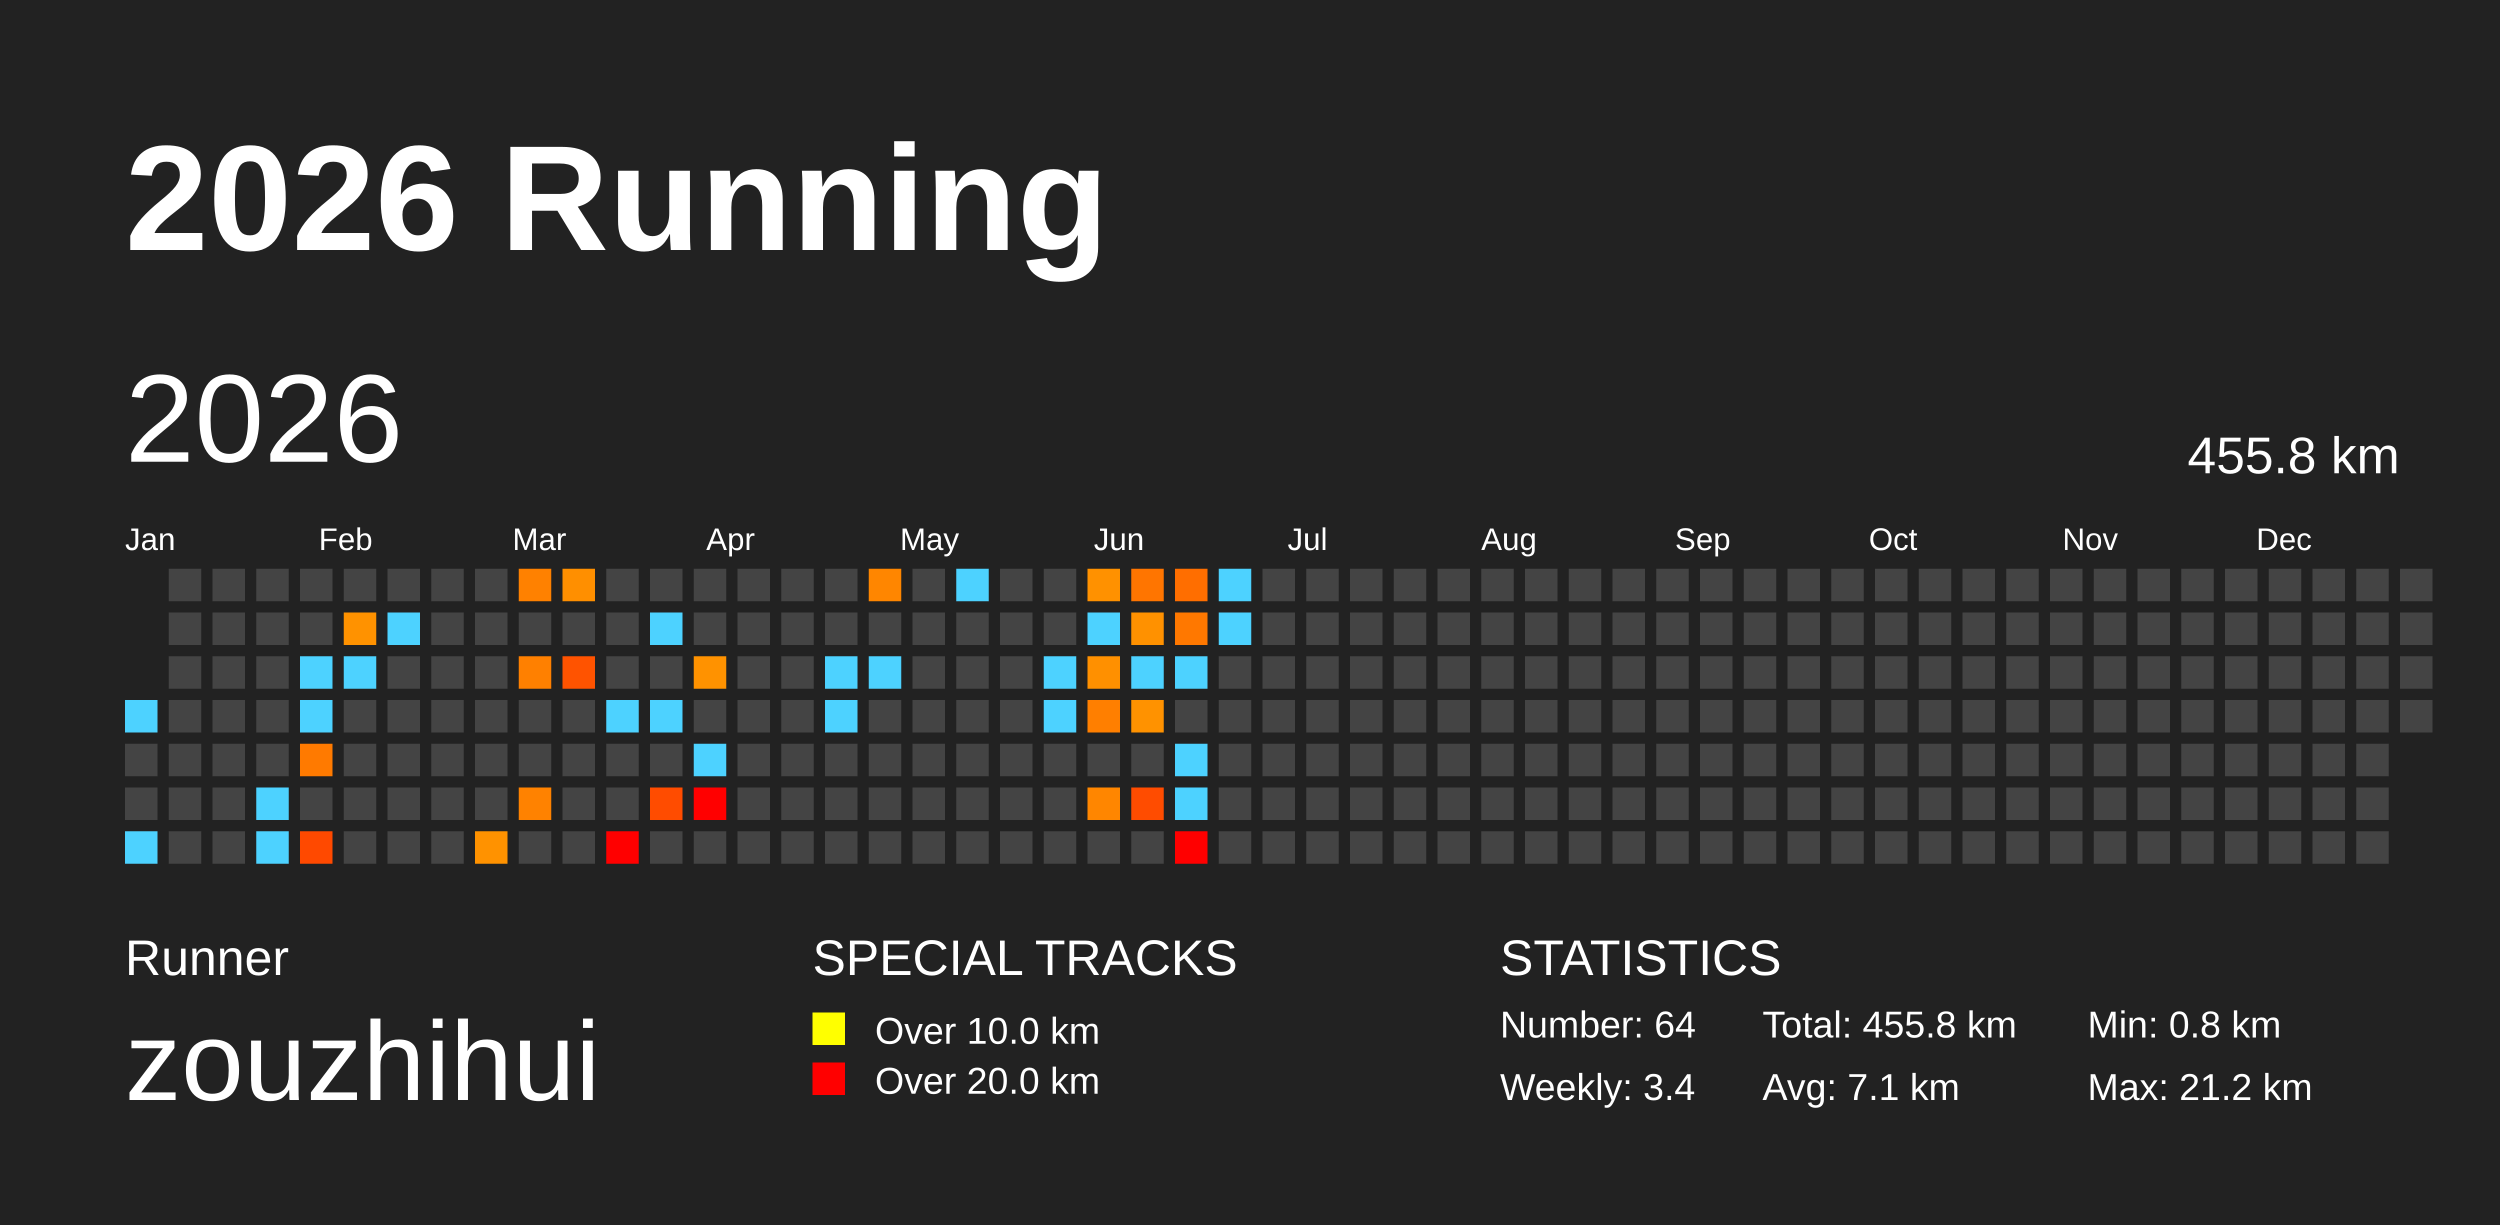
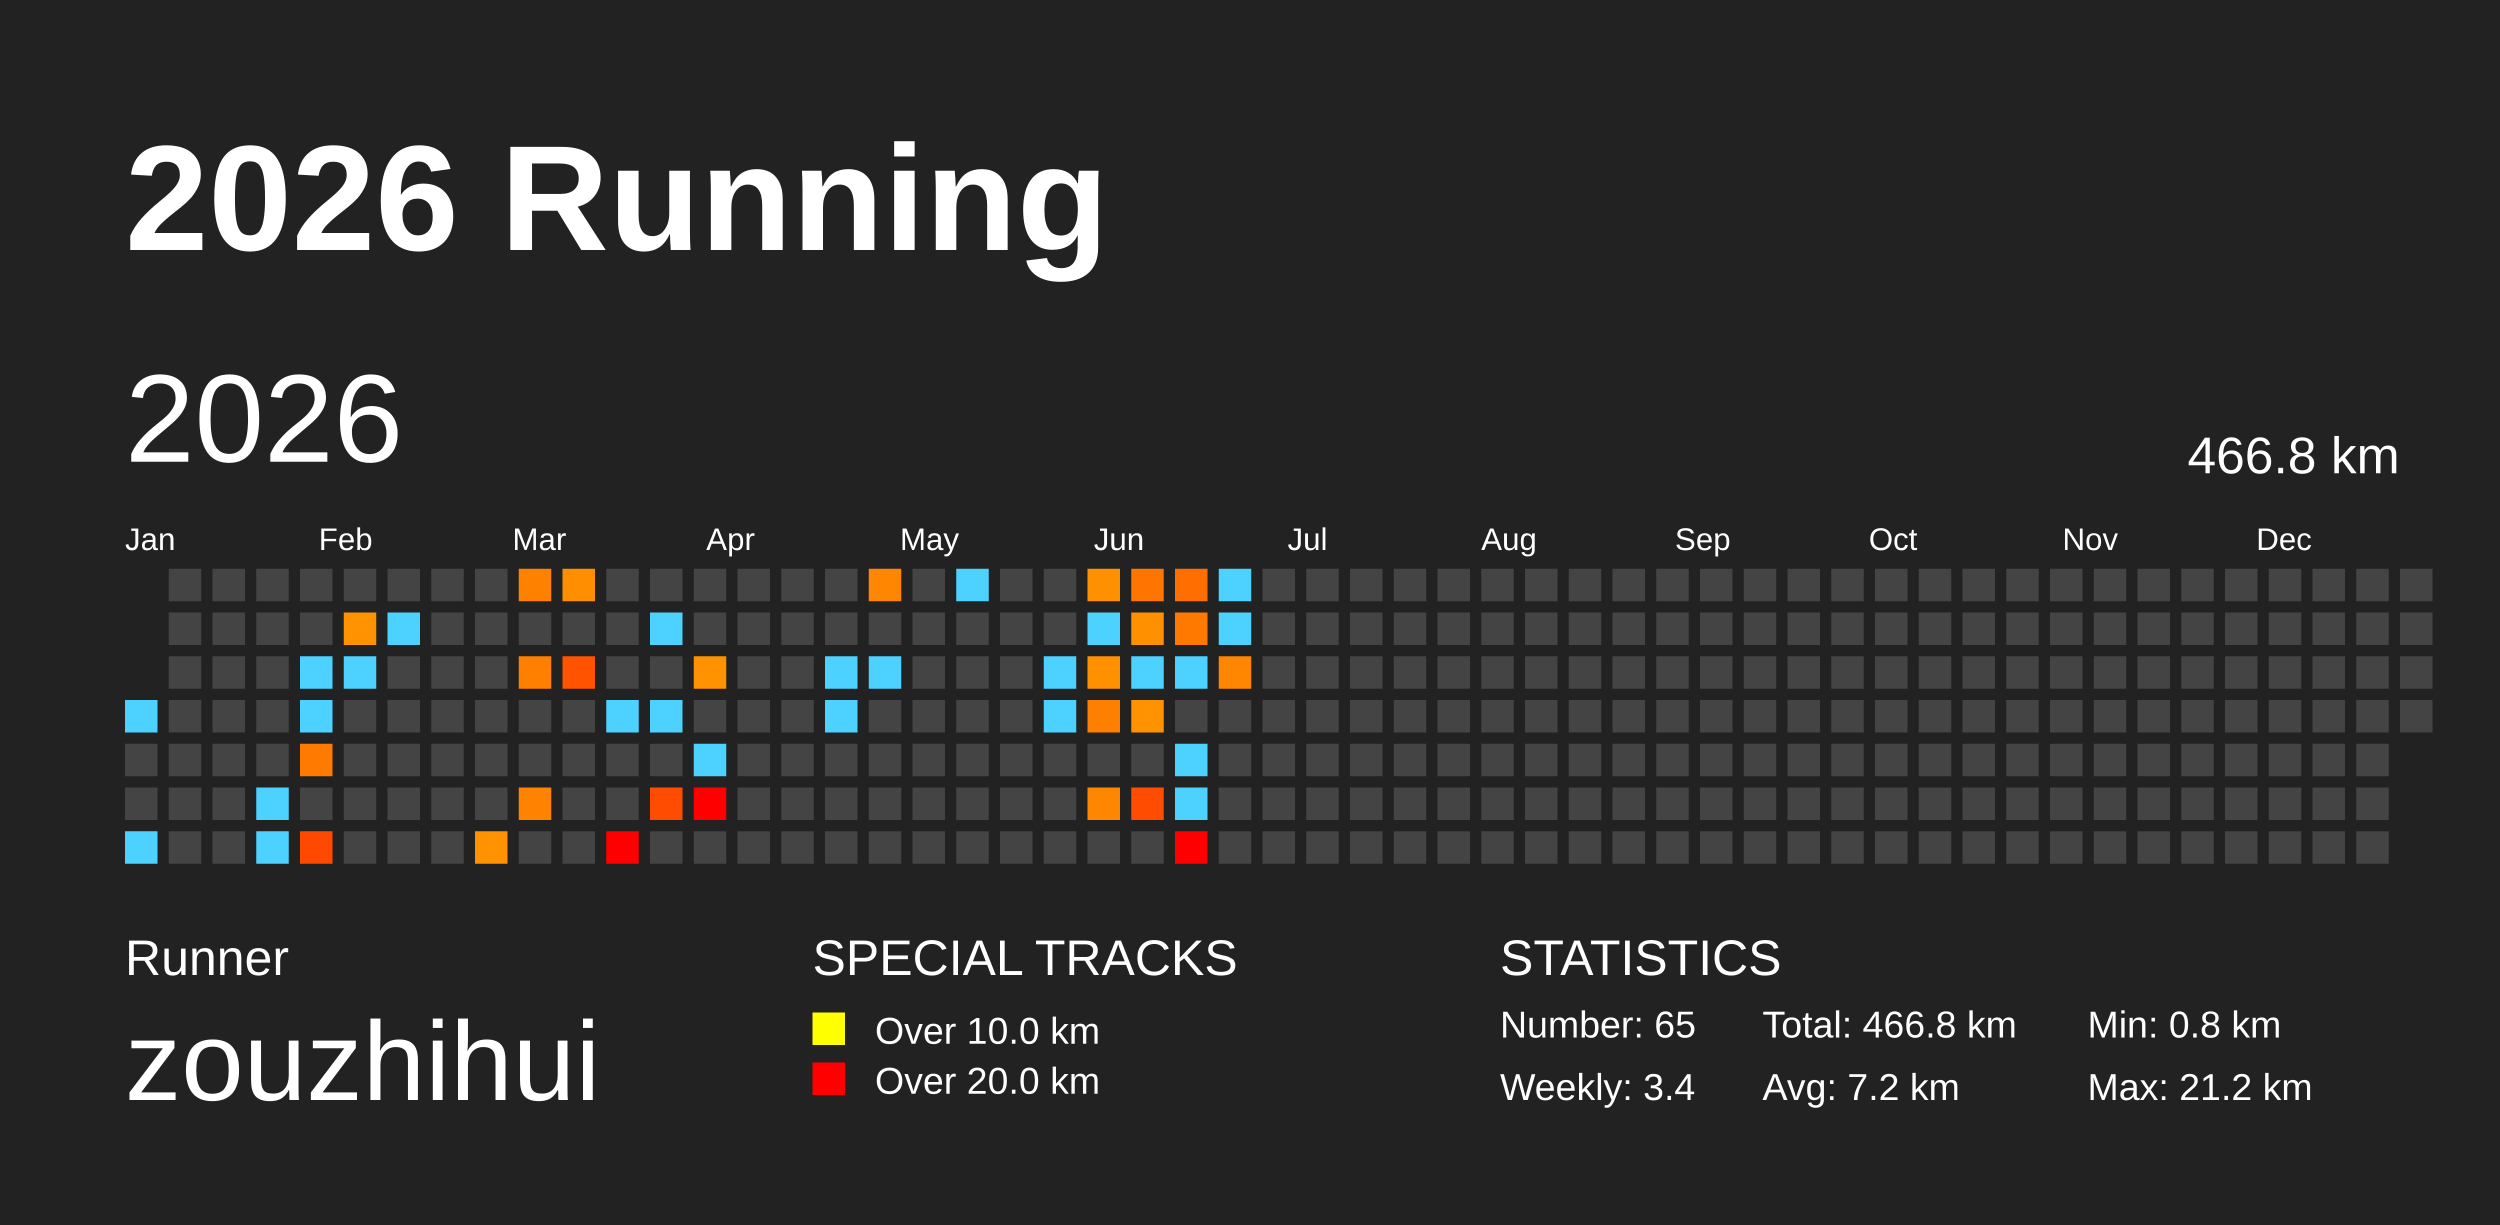
<svg xmlns="http://www.w3.org/2000/svg" baseProfile="full" height="98mm" version="1.1" viewBox="0,0,200,98" width="200mm">
  <defs />
  <rect fill="#222222" height="98" width="200" x="0" y="0" />
  <text fill="#FFFFFF" style="font-size:12px; font-family:Arial; font-weight:bold;" x="10" y="20">2026 Running</text>
  <text fill="#FFFFFF" style="font-size:4px; font-family:Arial" x="10" y="78">Runner</text>
  <text fill="#FFFFFF" style="font-size:9px; font-family:Arial" x="10" y="88">zouzhihui</text>
  <text fill="#FFFFFF" style="font-size:4px; font-family:Arial" x="65" y="78">SPECIAL TRACKS</text>
  <rect fill="yellow" height="2.6" width="2.6" x="65" y="81" />
  <text fill="#FFFFFF" style="font-size:3px; font-family:Arial" x="70" y="83.5">Over 10.0 km</text>
  <rect fill="red" height="2.6" width="2.6" x="65" y="85" />
  <text fill="#FFFFFF" style="font-size:3px; font-family:Arial" x="70" y="87.5">Over 20.0 km</text>
  <text fill="#FFFFFF" style="font-size:4px; font-family:Arial" x="120" y="78">STATISTICS</text>
-   <text fill="#FFFFFF" style="font-size:3px; font-family:Arial" x="120" y="83">Number: 64</text>
+   <text fill="#FFFFFF" style="font-size:3px; font-family:Arial" x="120" y="83">Number: 65</text>
  <text fill="#FFFFFF" style="font-size:3px; font-family:Arial" x="120" y="88">Weekly: 3.4</text>
-   <text fill="#FFFFFF" style="font-size:3px; font-family:Arial" x="141" y="83">Total: 455.8 km</text>
-   <text fill="#FFFFFF" style="font-size:3px; font-family:Arial" x="141" y="88">Avg: 7.1 km</text>
+   <text fill="#FFFFFF" style="font-size:3px; font-family:Arial" x="141" y="83">Total: 466.8 km</text>
+   <text fill="#FFFFFF" style="font-size:3px; font-family:Arial" x="141" y="88">Avg: 7.2 km</text>
  <text fill="#FFFFFF" style="font-size:3px; font-family:Arial" x="167" y="83">Min: 0.8 km</text>
  <text fill="#FFFFFF" style="font-size:3px; font-family:Arial" x="167" y="88">Max: 21.2 km</text>
  <text dominant-baseline="hanging" fill="#FFFFFF" style="font-size:10.0px; font-family:Arial;" x="10" y="30">2026</text>
-   <text dominant-baseline="hanging" fill="#FFFFFF" style="font-size:4.125px; font-family:Arial;" x="175" y="35">455.8 km</text>
+   <text dominant-baseline="hanging" fill="#FFFFFF" style="font-size:4.125px; font-family:Arial;" x="175" y="35">466.8 km</text>
  <text fill="#FFFFFF" style="font-size:2.5px; font-family:Arial" x="10.0" y="44">Jan</text>
  <text fill="#FFFFFF" style="font-size:2.5px; font-family:Arial" x="25.5" y="44">Feb</text>
  <text fill="#FFFFFF" style="font-size:2.5px; font-family:Arial" x="41.0" y="44">Mar</text>
  <text fill="#FFFFFF" style="font-size:2.5px; font-family:Arial" x="56.5" y="44">Apr</text>
  <text fill="#FFFFFF" style="font-size:2.5px; font-family:Arial" x="72.0" y="44">May</text>
  <text fill="#FFFFFF" style="font-size:2.5px; font-family:Arial" x="87.5" y="44">Jun</text>
  <text fill="#FFFFFF" style="font-size:2.5px; font-family:Arial" x="103.0" y="44">Jul</text>
  <text fill="#FFFFFF" style="font-size:2.5px; font-family:Arial" x="118.5" y="44">Aug</text>
  <text fill="#FFFFFF" style="font-size:2.5px; font-family:Arial" x="134.0" y="44">Sep</text>
  <text fill="#FFFFFF" style="font-size:2.5px; font-family:Arial" x="149.5" y="44">Oct</text>
  <text fill="#FFFFFF" style="font-size:2.5px; font-family:Arial" x="165.0" y="44">Nov</text>
  <text fill="#FFFFFF" style="font-size:2.5px; font-family:Arial" x="180.5" y="44">Dec</text>
  <rect fill="#4dd2ff" height="2.6" width="2.6" x="10.0" y="56.0" />
  <rect fill="#444444" height="2.6" width="2.6" x="10.0" y="59.5" />
  <rect fill="#444444" height="2.6" width="2.6" x="10.0" y="63.0" />
  <rect fill="#4dd2ff" height="2.6" width="2.6" x="10.0" y="66.5" />
  <rect fill="#444444" height="2.6" width="2.6" x="13.5" y="45.5" />
  <rect fill="#444444" height="2.6" width="2.6" x="13.5" y="49.0" />
  <rect fill="#444444" height="2.6" width="2.6" x="13.5" y="52.5" />
  <rect fill="#444444" height="2.6" width="2.6" x="13.5" y="56.0" />
  <rect fill="#444444" height="2.6" width="2.6" x="13.5" y="59.5" />
  <rect fill="#444444" height="2.6" width="2.6" x="13.5" y="63.0" />
  <rect fill="#444444" height="2.6" width="2.6" x="13.5" y="66.5" />
  <rect fill="#444444" height="2.6" width="2.6" x="17.0" y="45.5" />
  <rect fill="#444444" height="2.6" width="2.6" x="17.0" y="49.0" />
  <rect fill="#444444" height="2.6" width="2.6" x="17.0" y="52.5" />
  <rect fill="#444444" height="2.6" width="2.6" x="17.0" y="56.0" />
  <rect fill="#444444" height="2.6" width="2.6" x="17.0" y="59.5" />
  <rect fill="#444444" height="2.6" width="2.6" x="17.0" y="63.0" />
  <rect fill="#444444" height="2.6" width="2.6" x="17.0" y="66.5" />
  <rect fill="#444444" height="2.6" width="2.6" x="20.5" y="45.5" />
  <rect fill="#444444" height="2.6" width="2.6" x="20.5" y="49.0" />
  <rect fill="#444444" height="2.6" width="2.6" x="20.5" y="52.5" />
  <rect fill="#444444" height="2.6" width="2.6" x="20.5" y="56.0" />
  <rect fill="#444444" height="2.6" width="2.6" x="20.5" y="59.5" />
  <rect fill="#4dd2ff" height="2.6" width="2.6" x="20.5" y="63.0" />
  <rect fill="#4dd2ff" height="2.6" width="2.6" x="20.5" y="66.5" />
  <rect fill="#444444" height="2.6" width="2.6" x="24.0" y="45.5" />
  <rect fill="#444444" height="2.6" width="2.6" x="24.0" y="49.0" />
  <rect fill="#4dd2ff" height="2.6" width="2.6" x="24.0" y="52.5" />
  <rect fill="#4dd2ff" height="2.6" width="2.6" x="24.0" y="56.0" />
  <rect fill="#ff7a00" height="2.6" width="2.6" x="24.0" y="59.5" />
  <rect fill="#444444" height="2.6" width="2.6" x="24.0" y="63.0" />
  <rect fill="#ff4900" height="2.6" width="2.6" x="24.0" y="66.5" />
  <rect fill="#444444" height="2.6" width="2.6" x="27.5" y="45.5" />
  <rect fill="#ff9200" height="2.6" width="2.6" x="27.5" y="49.0" />
  <rect fill="#4dd2ff" height="2.6" width="2.6" x="27.5" y="52.5" />
  <rect fill="#444444" height="2.6" width="2.6" x="27.5" y="56.0" />
  <rect fill="#444444" height="2.6" width="2.6" x="27.5" y="59.5" />
  <rect fill="#444444" height="2.6" width="2.6" x="27.5" y="63.0" />
  <rect fill="#444444" height="2.6" width="2.6" x="27.5" y="66.5" />
  <rect fill="#444444" height="2.6" width="2.6" x="31.0" y="45.5" />
  <rect fill="#4dd2ff" height="2.6" width="2.6" x="31.0" y="49.0" />
  <rect fill="#444444" height="2.6" width="2.6" x="31.0" y="52.5" />
  <rect fill="#444444" height="2.6" width="2.6" x="31.0" y="56.0" />
  <rect fill="#444444" height="2.6" width="2.6" x="31.0" y="59.5" />
  <rect fill="#444444" height="2.6" width="2.6" x="31.0" y="63.0" />
  <rect fill="#444444" height="2.6" width="2.6" x="31.0" y="66.5" />
  <rect fill="#444444" height="2.6" width="2.6" x="34.5" y="45.5" />
  <rect fill="#444444" height="2.6" width="2.6" x="34.5" y="49.0" />
  <rect fill="#444444" height="2.6" width="2.6" x="34.5" y="52.5" />
  <rect fill="#444444" height="2.6" width="2.6" x="34.5" y="56.0" />
  <rect fill="#444444" height="2.6" width="2.6" x="34.5" y="59.5" />
  <rect fill="#444444" height="2.6" width="2.6" x="34.5" y="63.0" />
  <rect fill="#444444" height="2.6" width="2.6" x="34.5" y="66.5" />
  <rect fill="#444444" height="2.6" width="2.6" x="38.0" y="45.5" />
  <rect fill="#444444" height="2.6" width="2.6" x="38.0" y="49.0" />
  <rect fill="#444444" height="2.6" width="2.6" x="38.0" y="52.5" />
  <rect fill="#444444" height="2.6" width="2.6" x="38.0" y="56.0" />
  <rect fill="#444444" height="2.6" width="2.6" x="38.0" y="59.5" />
  <rect fill="#444444" height="2.6" width="2.6" x="38.0" y="63.0" />
  <rect fill="#ff9200" height="2.6" width="2.6" x="38.0" y="66.5" />
  <rect fill="#ff8100" height="2.6" width="2.6" x="41.5" y="45.5" />
  <rect fill="#444444" height="2.6" width="2.6" x="41.5" y="49.0" />
  <rect fill="#ff8000" height="2.6" width="2.6" x="41.5" y="52.5" />
  <rect fill="#444444" height="2.6" width="2.6" x="41.5" y="56.0" />
  <rect fill="#444444" height="2.6" width="2.6" x="41.5" y="59.5" />
  <rect fill="#ff8200" height="2.6" width="2.6" x="41.5" y="63.0" />
  <rect fill="#444444" height="2.6" width="2.6" x="41.5" y="66.5" />
  <rect fill="#ff8f00" height="2.6" width="2.6" x="45.0" y="45.5" />
  <rect fill="#444444" height="2.6" width="2.6" x="45.0" y="49.0" />
  <rect fill="#ff5300" height="2.6" width="2.6" x="45.0" y="52.5" />
  <rect fill="#444444" height="2.6" width="2.6" x="45.0" y="56.0" />
  <rect fill="#444444" height="2.6" width="2.6" x="45.0" y="59.5" />
  <rect fill="#444444" height="2.6" width="2.6" x="45.0" y="63.0" />
  <rect fill="#444444" height="2.6" width="2.6" x="45.0" y="66.5" />
  <rect fill="#444444" height="2.6" width="2.6" x="48.5" y="45.5" />
  <rect fill="#444444" height="2.6" width="2.6" x="48.5" y="49.0" />
  <rect fill="#444444" height="2.6" width="2.6" x="48.5" y="52.5" />
  <rect fill="#4dd2ff" height="2.6" width="2.6" x="48.5" y="56.0" />
  <rect fill="#444444" height="2.6" width="2.6" x="48.5" y="59.5" />
  <rect fill="#444444" height="2.6" width="2.6" x="48.5" y="63.0" />
  <rect fill="red" height="2.6" width="2.6" x="48.5" y="66.5" />
  <rect fill="#444444" height="2.6" width="2.6" x="52.0" y="45.5" />
  <rect fill="#4dd2ff" height="2.6" width="2.6" x="52.0" y="49.0" />
  <rect fill="#444444" height="2.6" width="2.6" x="52.0" y="52.5" />
  <rect fill="#4dd2ff" height="2.6" width="2.6" x="52.0" y="56.0" />
  <rect fill="#444444" height="2.6" width="2.6" x="52.0" y="59.5" />
  <rect fill="#ff4c00" height="2.6" width="2.6" x="52.0" y="63.0" />
  <rect fill="#444444" height="2.6" width="2.6" x="52.0" y="66.5" />
  <rect fill="#444444" height="2.6" width="2.6" x="55.5" y="45.5" />
  <rect fill="#444444" height="2.6" width="2.6" x="55.5" y="49.0" />
  <rect fill="#ff9200" height="2.6" width="2.6" x="55.5" y="52.5" />
  <rect fill="#444444" height="2.6" width="2.6" x="55.5" y="56.0" />
  <rect fill="#4dd2ff" height="2.6" width="2.6" x="55.5" y="59.5" />
  <rect fill="red" height="2.6" width="2.6" x="55.5" y="63.0" />
  <rect fill="#444444" height="2.6" width="2.6" x="55.5" y="66.5" />
  <rect fill="#444444" height="2.6" width="2.6" x="59.0" y="45.5" />
  <rect fill="#444444" height="2.6" width="2.6" x="59.0" y="49.0" />
  <rect fill="#444444" height="2.6" width="2.6" x="59.0" y="52.5" />
  <rect fill="#444444" height="2.6" width="2.6" x="59.0" y="56.0" />
  <rect fill="#444444" height="2.6" width="2.6" x="59.0" y="59.5" />
  <rect fill="#444444" height="2.6" width="2.6" x="59.0" y="63.0" />
  <rect fill="#444444" height="2.6" width="2.6" x="59.0" y="66.5" />
  <rect fill="#444444" height="2.6" width="2.6" x="62.5" y="45.5" />
  <rect fill="#444444" height="2.6" width="2.6" x="62.5" y="49.0" />
  <rect fill="#444444" height="2.6" width="2.6" x="62.5" y="52.5" />
  <rect fill="#444444" height="2.6" width="2.6" x="62.5" y="56.0" />
  <rect fill="#444444" height="2.6" width="2.6" x="62.5" y="59.5" />
  <rect fill="#444444" height="2.6" width="2.6" x="62.5" y="63.0" />
  <rect fill="#444444" height="2.6" width="2.6" x="62.5" y="66.5" />
  <rect fill="#444444" height="2.6" width="2.6" x="66.0" y="45.5" />
  <rect fill="#444444" height="2.6" width="2.6" x="66.0" y="49.0" />
  <rect fill="#4dd2ff" height="2.6" width="2.6" x="66.0" y="52.5" />
  <rect fill="#4dd2ff" height="2.6" width="2.6" x="66.0" y="56.0" />
  <rect fill="#444444" height="2.6" width="2.6" x="66.0" y="59.5" />
  <rect fill="#444444" height="2.6" width="2.6" x="66.0" y="63.0" />
  <rect fill="#444444" height="2.6" width="2.6" x="66.0" y="66.5" />
  <rect fill="#ff8600" height="2.6" width="2.6" x="69.5" y="45.5" />
  <rect fill="#444444" height="2.6" width="2.6" x="69.5" y="49.0" />
  <rect fill="#4dd2ff" height="2.6" width="2.6" x="69.5" y="52.5" />
  <rect fill="#444444" height="2.6" width="2.6" x="69.5" y="56.0" />
  <rect fill="#444444" height="2.6" width="2.6" x="69.5" y="59.5" />
  <rect fill="#444444" height="2.6" width="2.6" x="69.5" y="63.0" />
  <rect fill="#444444" height="2.6" width="2.6" x="69.5" y="66.5" />
  <rect fill="#444444" height="2.6" width="2.6" x="73.0" y="45.5" />
  <rect fill="#444444" height="2.6" width="2.6" x="73.0" y="49.0" />
  <rect fill="#444444" height="2.6" width="2.6" x="73.0" y="52.5" />
  <rect fill="#444444" height="2.6" width="2.6" x="73.0" y="56.0" />
  <rect fill="#444444" height="2.6" width="2.6" x="73.0" y="59.5" />
  <rect fill="#444444" height="2.6" width="2.6" x="73.0" y="63.0" />
  <rect fill="#444444" height="2.6" width="2.6" x="73.0" y="66.5" />
  <rect fill="#4dd2ff" height="2.6" width="2.6" x="76.5" y="45.5" />
  <rect fill="#444444" height="2.6" width="2.6" x="76.5" y="49.0" />
  <rect fill="#444444" height="2.6" width="2.6" x="76.5" y="52.5" />
  <rect fill="#444444" height="2.6" width="2.6" x="76.5" y="56.0" />
  <rect fill="#444444" height="2.6" width="2.6" x="76.5" y="59.5" />
  <rect fill="#444444" height="2.6" width="2.6" x="76.5" y="63.0" />
  <rect fill="#444444" height="2.6" width="2.6" x="76.5" y="66.5" />
  <rect fill="#444444" height="2.6" width="2.6" x="80.0" y="45.5" />
  <rect fill="#444444" height="2.6" width="2.6" x="80.0" y="49.0" />
  <rect fill="#444444" height="2.6" width="2.6" x="80.0" y="52.5" />
  <rect fill="#444444" height="2.6" width="2.6" x="80.0" y="56.0" />
  <rect fill="#444444" height="2.6" width="2.6" x="80.0" y="59.5" />
  <rect fill="#444444" height="2.6" width="2.6" x="80.0" y="63.0" />
  <rect fill="#444444" height="2.6" width="2.6" x="80.0" y="66.5" />
  <rect fill="#444444" height="2.6" width="2.6" x="83.5" y="45.5" />
  <rect fill="#444444" height="2.6" width="2.6" x="83.5" y="49.0" />
  <rect fill="#4dd2ff" height="2.6" width="2.6" x="83.5" y="52.5" />
  <rect fill="#4dd2ff" height="2.6" width="2.6" x="83.5" y="56.0" />
  <rect fill="#444444" height="2.6" width="2.6" x="83.5" y="59.5" />
  <rect fill="#444444" height="2.6" width="2.6" x="83.5" y="63.0" />
  <rect fill="#444444" height="2.6" width="2.6" x="83.5" y="66.5" />
  <rect fill="#ff9100" height="2.6" width="2.6" x="87.0" y="45.5" />
  <rect fill="#4dd2ff" height="2.6" width="2.6" x="87.0" y="49.0" />
  <rect fill="#ff9000" height="2.6" width="2.6" x="87.0" y="52.5" />
  <rect fill="#ff7f00" height="2.6" width="2.6" x="87.0" y="56.0" />
  <rect fill="#444444" height="2.6" width="2.6" x="87.0" y="59.5" />
  <rect fill="#ff8600" height="2.6" width="2.6" x="87.0" y="63.0" />
  <rect fill="#444444" height="2.6" width="2.6" x="87.0" y="66.5" />
  <rect fill="#ff7500" height="2.6" width="2.6" x="90.5" y="45.5" />
  <rect fill="#ff9100" height="2.6" width="2.6" x="90.5" y="49.0" />
  <rect fill="#4dd2ff" height="2.6" width="2.6" x="90.5" y="52.5" />
  <rect fill="#ff9200" height="2.6" width="2.6" x="90.5" y="56.0" />
  <rect fill="#444444" height="2.6" width="2.6" x="90.5" y="59.5" />
  <rect fill="#ff4c00" height="2.6" width="2.6" x="90.5" y="63.0" />
  <rect fill="#444444" height="2.6" width="2.6" x="90.5" y="66.5" />
  <rect fill="#ff6e00" height="2.6" width="2.6" x="94.0" y="45.5" />
  <rect fill="#ff7800" height="2.6" width="2.6" x="94.0" y="49.0" />
  <rect fill="#4dd2ff" height="2.6" width="2.6" x="94.0" y="52.5" />
  <rect fill="#444444" height="2.6" width="2.6" x="94.0" y="56.0" />
  <rect fill="#4dd2ff" height="2.6" width="2.6" x="94.0" y="59.5" />
  <rect fill="#4dd2ff" height="2.6" width="2.6" x="94.0" y="63.0" />
  <rect fill="red" height="2.6" width="2.6" x="94.0" y="66.5" />
  <rect fill="#4dd2ff" height="2.6" width="2.6" x="97.5" y="45.5" />
  <rect fill="#4dd2ff" height="2.6" width="2.6" x="97.5" y="49.0" />
-   <rect fill="#444444" height="2.6" width="2.6" x="97.5" y="52.5" />
+   <rect fill="#ff8600" height="2.6" width="2.6" x="97.5" y="52.5" />
  <rect fill="#444444" height="2.6" width="2.6" x="97.5" y="56.0" />
  <rect fill="#444444" height="2.6" width="2.6" x="97.5" y="59.5" />
  <rect fill="#444444" height="2.6" width="2.6" x="97.5" y="63.0" />
  <rect fill="#444444" height="2.6" width="2.6" x="97.5" y="66.5" />
  <rect fill="#444444" height="2.6" width="2.6" x="101.0" y="45.5" />
  <rect fill="#444444" height="2.6" width="2.6" x="101.0" y="49.0" />
  <rect fill="#444444" height="2.6" width="2.6" x="101.0" y="52.5" />
  <rect fill="#444444" height="2.6" width="2.6" x="101.0" y="56.0" />
  <rect fill="#444444" height="2.6" width="2.6" x="101.0" y="59.5" />
  <rect fill="#444444" height="2.6" width="2.6" x="101.0" y="63.0" />
  <rect fill="#444444" height="2.6" width="2.6" x="101.0" y="66.5" />
  <rect fill="#444444" height="2.6" width="2.6" x="104.5" y="45.5" />
  <rect fill="#444444" height="2.6" width="2.6" x="104.5" y="49.0" />
  <rect fill="#444444" height="2.6" width="2.6" x="104.5" y="52.5" />
  <rect fill="#444444" height="2.6" width="2.6" x="104.5" y="56.0" />
  <rect fill="#444444" height="2.6" width="2.6" x="104.5" y="59.5" />
  <rect fill="#444444" height="2.6" width="2.6" x="104.5" y="63.0" />
  <rect fill="#444444" height="2.6" width="2.6" x="104.5" y="66.5" />
  <rect fill="#444444" height="2.6" width="2.6" x="108.0" y="45.5" />
  <rect fill="#444444" height="2.6" width="2.6" x="108.0" y="49.0" />
  <rect fill="#444444" height="2.6" width="2.6" x="108.0" y="52.5" />
  <rect fill="#444444" height="2.6" width="2.6" x="108.0" y="56.0" />
  <rect fill="#444444" height="2.6" width="2.6" x="108.0" y="59.5" />
  <rect fill="#444444" height="2.6" width="2.6" x="108.0" y="63.0" />
  <rect fill="#444444" height="2.6" width="2.6" x="108.0" y="66.5" />
  <rect fill="#444444" height="2.6" width="2.6" x="111.5" y="45.5" />
  <rect fill="#444444" height="2.6" width="2.6" x="111.5" y="49.0" />
  <rect fill="#444444" height="2.6" width="2.6" x="111.5" y="52.5" />
  <rect fill="#444444" height="2.6" width="2.6" x="111.5" y="56.0" />
  <rect fill="#444444" height="2.6" width="2.6" x="111.5" y="59.5" />
  <rect fill="#444444" height="2.6" width="2.6" x="111.5" y="63.0" />
  <rect fill="#444444" height="2.6" width="2.6" x="111.5" y="66.5" />
  <rect fill="#444444" height="2.6" width="2.6" x="115.0" y="45.5" />
  <rect fill="#444444" height="2.6" width="2.6" x="115.0" y="49.0" />
  <rect fill="#444444" height="2.6" width="2.6" x="115.0" y="52.5" />
  <rect fill="#444444" height="2.6" width="2.6" x="115.0" y="56.0" />
  <rect fill="#444444" height="2.6" width="2.6" x="115.0" y="59.5" />
  <rect fill="#444444" height="2.6" width="2.6" x="115.0" y="63.0" />
  <rect fill="#444444" height="2.6" width="2.6" x="115.0" y="66.5" />
  <rect fill="#444444" height="2.6" width="2.6" x="118.5" y="45.5" />
  <rect fill="#444444" height="2.6" width="2.6" x="118.5" y="49.0" />
  <rect fill="#444444" height="2.6" width="2.6" x="118.5" y="52.5" />
  <rect fill="#444444" height="2.6" width="2.6" x="118.5" y="56.0" />
  <rect fill="#444444" height="2.6" width="2.6" x="118.5" y="59.5" />
  <rect fill="#444444" height="2.6" width="2.6" x="118.5" y="63.0" />
  <rect fill="#444444" height="2.6" width="2.6" x="118.5" y="66.5" />
  <rect fill="#444444" height="2.6" width="2.6" x="122.0" y="45.5" />
  <rect fill="#444444" height="2.6" width="2.6" x="122.0" y="49.0" />
  <rect fill="#444444" height="2.6" width="2.6" x="122.0" y="52.5" />
  <rect fill="#444444" height="2.6" width="2.6" x="122.0" y="56.0" />
  <rect fill="#444444" height="2.6" width="2.6" x="122.0" y="59.5" />
  <rect fill="#444444" height="2.6" width="2.6" x="122.0" y="63.0" />
  <rect fill="#444444" height="2.6" width="2.6" x="122.0" y="66.5" />
  <rect fill="#444444" height="2.6" width="2.6" x="125.5" y="45.5" />
  <rect fill="#444444" height="2.6" width="2.6" x="125.5" y="49.0" />
  <rect fill="#444444" height="2.6" width="2.6" x="125.5" y="52.5" />
  <rect fill="#444444" height="2.6" width="2.6" x="125.5" y="56.0" />
  <rect fill="#444444" height="2.6" width="2.6" x="125.5" y="59.5" />
  <rect fill="#444444" height="2.6" width="2.6" x="125.5" y="63.0" />
  <rect fill="#444444" height="2.6" width="2.6" x="125.5" y="66.5" />
  <rect fill="#444444" height="2.6" width="2.6" x="129.0" y="45.5" />
  <rect fill="#444444" height="2.6" width="2.6" x="129.0" y="49.0" />
  <rect fill="#444444" height="2.6" width="2.6" x="129.0" y="52.5" />
  <rect fill="#444444" height="2.6" width="2.6" x="129.0" y="56.0" />
  <rect fill="#444444" height="2.6" width="2.6" x="129.0" y="59.5" />
  <rect fill="#444444" height="2.6" width="2.6" x="129.0" y="63.0" />
  <rect fill="#444444" height="2.6" width="2.6" x="129.0" y="66.5" />
  <rect fill="#444444" height="2.6" width="2.6" x="132.5" y="45.5" />
  <rect fill="#444444" height="2.6" width="2.6" x="132.5" y="49.0" />
  <rect fill="#444444" height="2.6" width="2.6" x="132.5" y="52.5" />
  <rect fill="#444444" height="2.6" width="2.6" x="132.5" y="56.0" />
  <rect fill="#444444" height="2.6" width="2.6" x="132.5" y="59.5" />
  <rect fill="#444444" height="2.6" width="2.6" x="132.5" y="63.0" />
  <rect fill="#444444" height="2.6" width="2.6" x="132.5" y="66.5" />
  <rect fill="#444444" height="2.6" width="2.6" x="136.0" y="45.5" />
  <rect fill="#444444" height="2.6" width="2.6" x="136.0" y="49.0" />
  <rect fill="#444444" height="2.6" width="2.6" x="136.0" y="52.5" />
  <rect fill="#444444" height="2.6" width="2.6" x="136.0" y="56.0" />
  <rect fill="#444444" height="2.6" width="2.6" x="136.0" y="59.5" />
  <rect fill="#444444" height="2.6" width="2.6" x="136.0" y="63.0" />
  <rect fill="#444444" height="2.6" width="2.6" x="136.0" y="66.5" />
  <rect fill="#444444" height="2.6" width="2.6" x="139.5" y="45.5" />
  <rect fill="#444444" height="2.6" width="2.6" x="139.5" y="49.0" />
  <rect fill="#444444" height="2.6" width="2.6" x="139.5" y="52.5" />
  <rect fill="#444444" height="2.6" width="2.6" x="139.5" y="56.0" />
  <rect fill="#444444" height="2.6" width="2.6" x="139.5" y="59.5" />
  <rect fill="#444444" height="2.6" width="2.6" x="139.5" y="63.0" />
  <rect fill="#444444" height="2.6" width="2.6" x="139.5" y="66.5" />
  <rect fill="#444444" height="2.6" width="2.6" x="143.0" y="45.5" />
  <rect fill="#444444" height="2.6" width="2.6" x="143.0" y="49.0" />
  <rect fill="#444444" height="2.6" width="2.6" x="143.0" y="52.5" />
  <rect fill="#444444" height="2.6" width="2.6" x="143.0" y="56.0" />
  <rect fill="#444444" height="2.6" width="2.6" x="143.0" y="59.5" />
  <rect fill="#444444" height="2.6" width="2.6" x="143.0" y="63.0" />
  <rect fill="#444444" height="2.6" width="2.6" x="143.0" y="66.5" />
  <rect fill="#444444" height="2.6" width="2.6" x="146.5" y="45.5" />
  <rect fill="#444444" height="2.6" width="2.6" x="146.5" y="49.0" />
  <rect fill="#444444" height="2.6" width="2.6" x="146.5" y="52.5" />
  <rect fill="#444444" height="2.6" width="2.6" x="146.5" y="56.0" />
  <rect fill="#444444" height="2.6" width="2.6" x="146.5" y="59.5" />
  <rect fill="#444444" height="2.6" width="2.6" x="146.5" y="63.0" />
  <rect fill="#444444" height="2.6" width="2.6" x="146.5" y="66.5" />
  <rect fill="#444444" height="2.6" width="2.6" x="150.0" y="45.5" />
  <rect fill="#444444" height="2.6" width="2.6" x="150.0" y="49.0" />
  <rect fill="#444444" height="2.6" width="2.6" x="150.0" y="52.5" />
  <rect fill="#444444" height="2.6" width="2.6" x="150.0" y="56.0" />
  <rect fill="#444444" height="2.6" width="2.6" x="150.0" y="59.5" />
  <rect fill="#444444" height="2.6" width="2.6" x="150.0" y="63.0" />
  <rect fill="#444444" height="2.6" width="2.6" x="150.0" y="66.5" />
  <rect fill="#444444" height="2.6" width="2.6" x="153.5" y="45.5" />
  <rect fill="#444444" height="2.6" width="2.6" x="153.5" y="49.0" />
  <rect fill="#444444" height="2.6" width="2.6" x="153.5" y="52.5" />
  <rect fill="#444444" height="2.6" width="2.6" x="153.5" y="56.0" />
  <rect fill="#444444" height="2.6" width="2.6" x="153.5" y="59.5" />
  <rect fill="#444444" height="2.6" width="2.6" x="153.5" y="63.0" />
  <rect fill="#444444" height="2.6" width="2.6" x="153.5" y="66.5" />
  <rect fill="#444444" height="2.6" width="2.6" x="157.0" y="45.5" />
  <rect fill="#444444" height="2.6" width="2.6" x="157.0" y="49.0" />
  <rect fill="#444444" height="2.6" width="2.6" x="157.0" y="52.5" />
  <rect fill="#444444" height="2.6" width="2.6" x="157.0" y="56.0" />
  <rect fill="#444444" height="2.6" width="2.6" x="157.0" y="59.5" />
  <rect fill="#444444" height="2.6" width="2.6" x="157.0" y="63.0" />
  <rect fill="#444444" height="2.6" width="2.6" x="157.0" y="66.5" />
  <rect fill="#444444" height="2.6" width="2.6" x="160.5" y="45.5" />
  <rect fill="#444444" height="2.6" width="2.6" x="160.5" y="49.0" />
  <rect fill="#444444" height="2.6" width="2.6" x="160.5" y="52.5" />
  <rect fill="#444444" height="2.6" width="2.6" x="160.5" y="56.0" />
  <rect fill="#444444" height="2.6" width="2.6" x="160.5" y="59.5" />
  <rect fill="#444444" height="2.6" width="2.6" x="160.5" y="63.0" />
  <rect fill="#444444" height="2.6" width="2.6" x="160.5" y="66.5" />
  <rect fill="#444444" height="2.6" width="2.6" x="164.0" y="45.5" />
  <rect fill="#444444" height="2.6" width="2.6" x="164.0" y="49.0" />
  <rect fill="#444444" height="2.6" width="2.6" x="164.0" y="52.5" />
  <rect fill="#444444" height="2.6" width="2.6" x="164.0" y="56.0" />
  <rect fill="#444444" height="2.6" width="2.6" x="164.0" y="59.5" />
  <rect fill="#444444" height="2.6" width="2.6" x="164.0" y="63.0" />
  <rect fill="#444444" height="2.6" width="2.6" x="164.0" y="66.5" />
  <rect fill="#444444" height="2.6" width="2.6" x="167.5" y="45.5" />
  <rect fill="#444444" height="2.6" width="2.6" x="167.5" y="49.0" />
  <rect fill="#444444" height="2.6" width="2.6" x="167.5" y="52.5" />
  <rect fill="#444444" height="2.6" width="2.6" x="167.5" y="56.0" />
  <rect fill="#444444" height="2.6" width="2.6" x="167.5" y="59.5" />
  <rect fill="#444444" height="2.6" width="2.6" x="167.5" y="63.0" />
  <rect fill="#444444" height="2.6" width="2.6" x="167.5" y="66.5" />
  <rect fill="#444444" height="2.6" width="2.6" x="171.0" y="45.5" />
  <rect fill="#444444" height="2.6" width="2.6" x="171.0" y="49.0" />
  <rect fill="#444444" height="2.6" width="2.6" x="171.0" y="52.5" />
  <rect fill="#444444" height="2.6" width="2.6" x="171.0" y="56.0" />
  <rect fill="#444444" height="2.6" width="2.6" x="171.0" y="59.5" />
  <rect fill="#444444" height="2.6" width="2.6" x="171.0" y="63.0" />
  <rect fill="#444444" height="2.6" width="2.6" x="171.0" y="66.5" />
  <rect fill="#444444" height="2.6" width="2.6" x="174.5" y="45.5" />
  <rect fill="#444444" height="2.6" width="2.6" x="174.5" y="49.0" />
  <rect fill="#444444" height="2.6" width="2.6" x="174.5" y="52.5" />
  <rect fill="#444444" height="2.6" width="2.6" x="174.5" y="56.0" />
  <rect fill="#444444" height="2.6" width="2.6" x="174.5" y="59.5" />
  <rect fill="#444444" height="2.6" width="2.6" x="174.5" y="63.0" />
  <rect fill="#444444" height="2.6" width="2.6" x="174.5" y="66.5" />
  <rect fill="#444444" height="2.6" width="2.6" x="178.0" y="45.5" />
  <rect fill="#444444" height="2.6" width="2.6" x="178.0" y="49.0" />
  <rect fill="#444444" height="2.6" width="2.6" x="178.0" y="52.5" />
  <rect fill="#444444" height="2.6" width="2.6" x="178.0" y="56.0" />
  <rect fill="#444444" height="2.6" width="2.6" x="178.0" y="59.5" />
  <rect fill="#444444" height="2.6" width="2.6" x="178.0" y="63.0" />
  <rect fill="#444444" height="2.6" width="2.6" x="178.0" y="66.5" />
  <rect fill="#444444" height="2.6" width="2.6" x="181.5" y="45.5" />
  <rect fill="#444444" height="2.6" width="2.6" x="181.5" y="49.0" />
  <rect fill="#444444" height="2.6" width="2.6" x="181.5" y="52.5" />
  <rect fill="#444444" height="2.6" width="2.6" x="181.5" y="56.0" />
  <rect fill="#444444" height="2.6" width="2.6" x="181.5" y="59.5" />
  <rect fill="#444444" height="2.6" width="2.6" x="181.5" y="63.0" />
  <rect fill="#444444" height="2.6" width="2.6" x="181.5" y="66.5" />
  <rect fill="#444444" height="2.6" width="2.6" x="185.0" y="45.5" />
  <rect fill="#444444" height="2.6" width="2.6" x="185.0" y="49.0" />
  <rect fill="#444444" height="2.6" width="2.6" x="185.0" y="52.5" />
  <rect fill="#444444" height="2.6" width="2.6" x="185.0" y="56.0" />
  <rect fill="#444444" height="2.6" width="2.6" x="185.0" y="59.5" />
  <rect fill="#444444" height="2.6" width="2.6" x="185.0" y="63.0" />
  <rect fill="#444444" height="2.6" width="2.6" x="185.0" y="66.5" />
  <rect fill="#444444" height="2.6" width="2.6" x="188.5" y="45.5" />
  <rect fill="#444444" height="2.6" width="2.6" x="188.5" y="49.0" />
  <rect fill="#444444" height="2.6" width="2.6" x="188.5" y="52.5" />
  <rect fill="#444444" height="2.6" width="2.6" x="188.5" y="56.0" />
  <rect fill="#444444" height="2.6" width="2.6" x="188.5" y="59.5" />
  <rect fill="#444444" height="2.6" width="2.6" x="188.5" y="63.0" />
  <rect fill="#444444" height="2.6" width="2.6" x="188.5" y="66.5" />
  <rect fill="#444444" height="2.6" width="2.6" x="192.0" y="45.5" />
  <rect fill="#444444" height="2.6" width="2.6" x="192.0" y="49.0" />
  <rect fill="#444444" height="2.6" width="2.6" x="192.0" y="52.5" />
  <rect fill="#444444" height="2.6" width="2.6" x="192.0" y="56.0" />
</svg>
